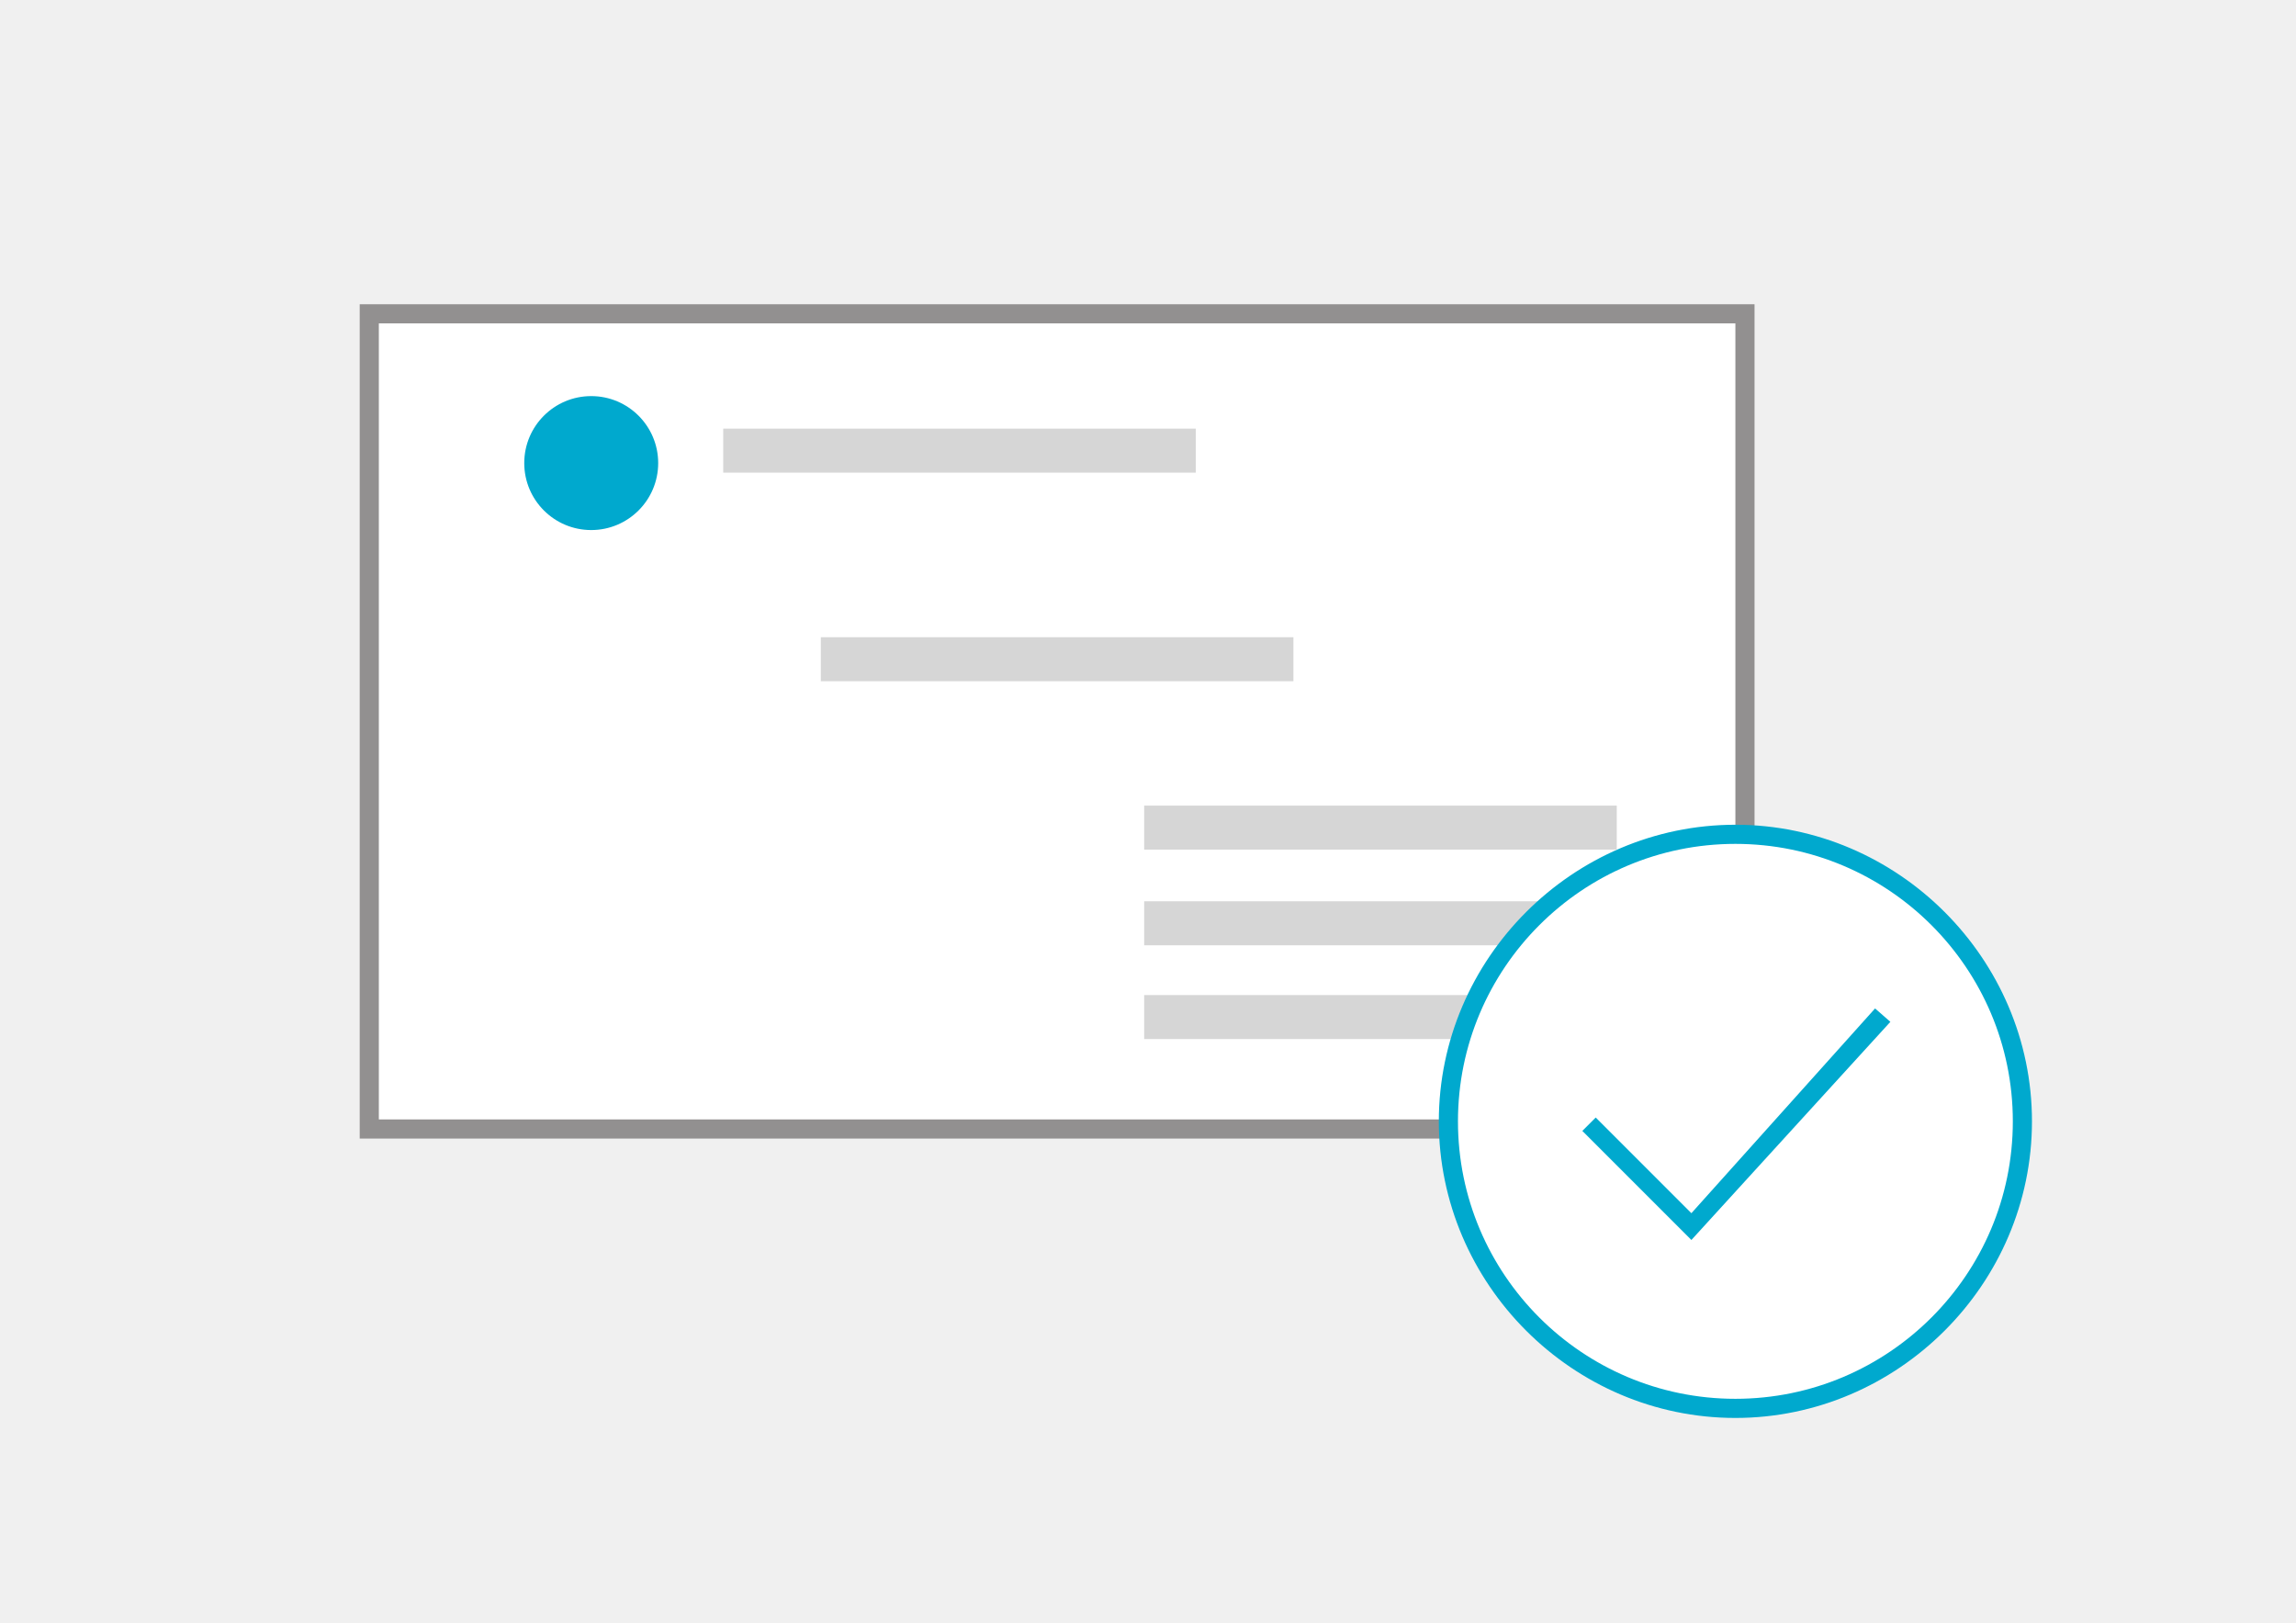
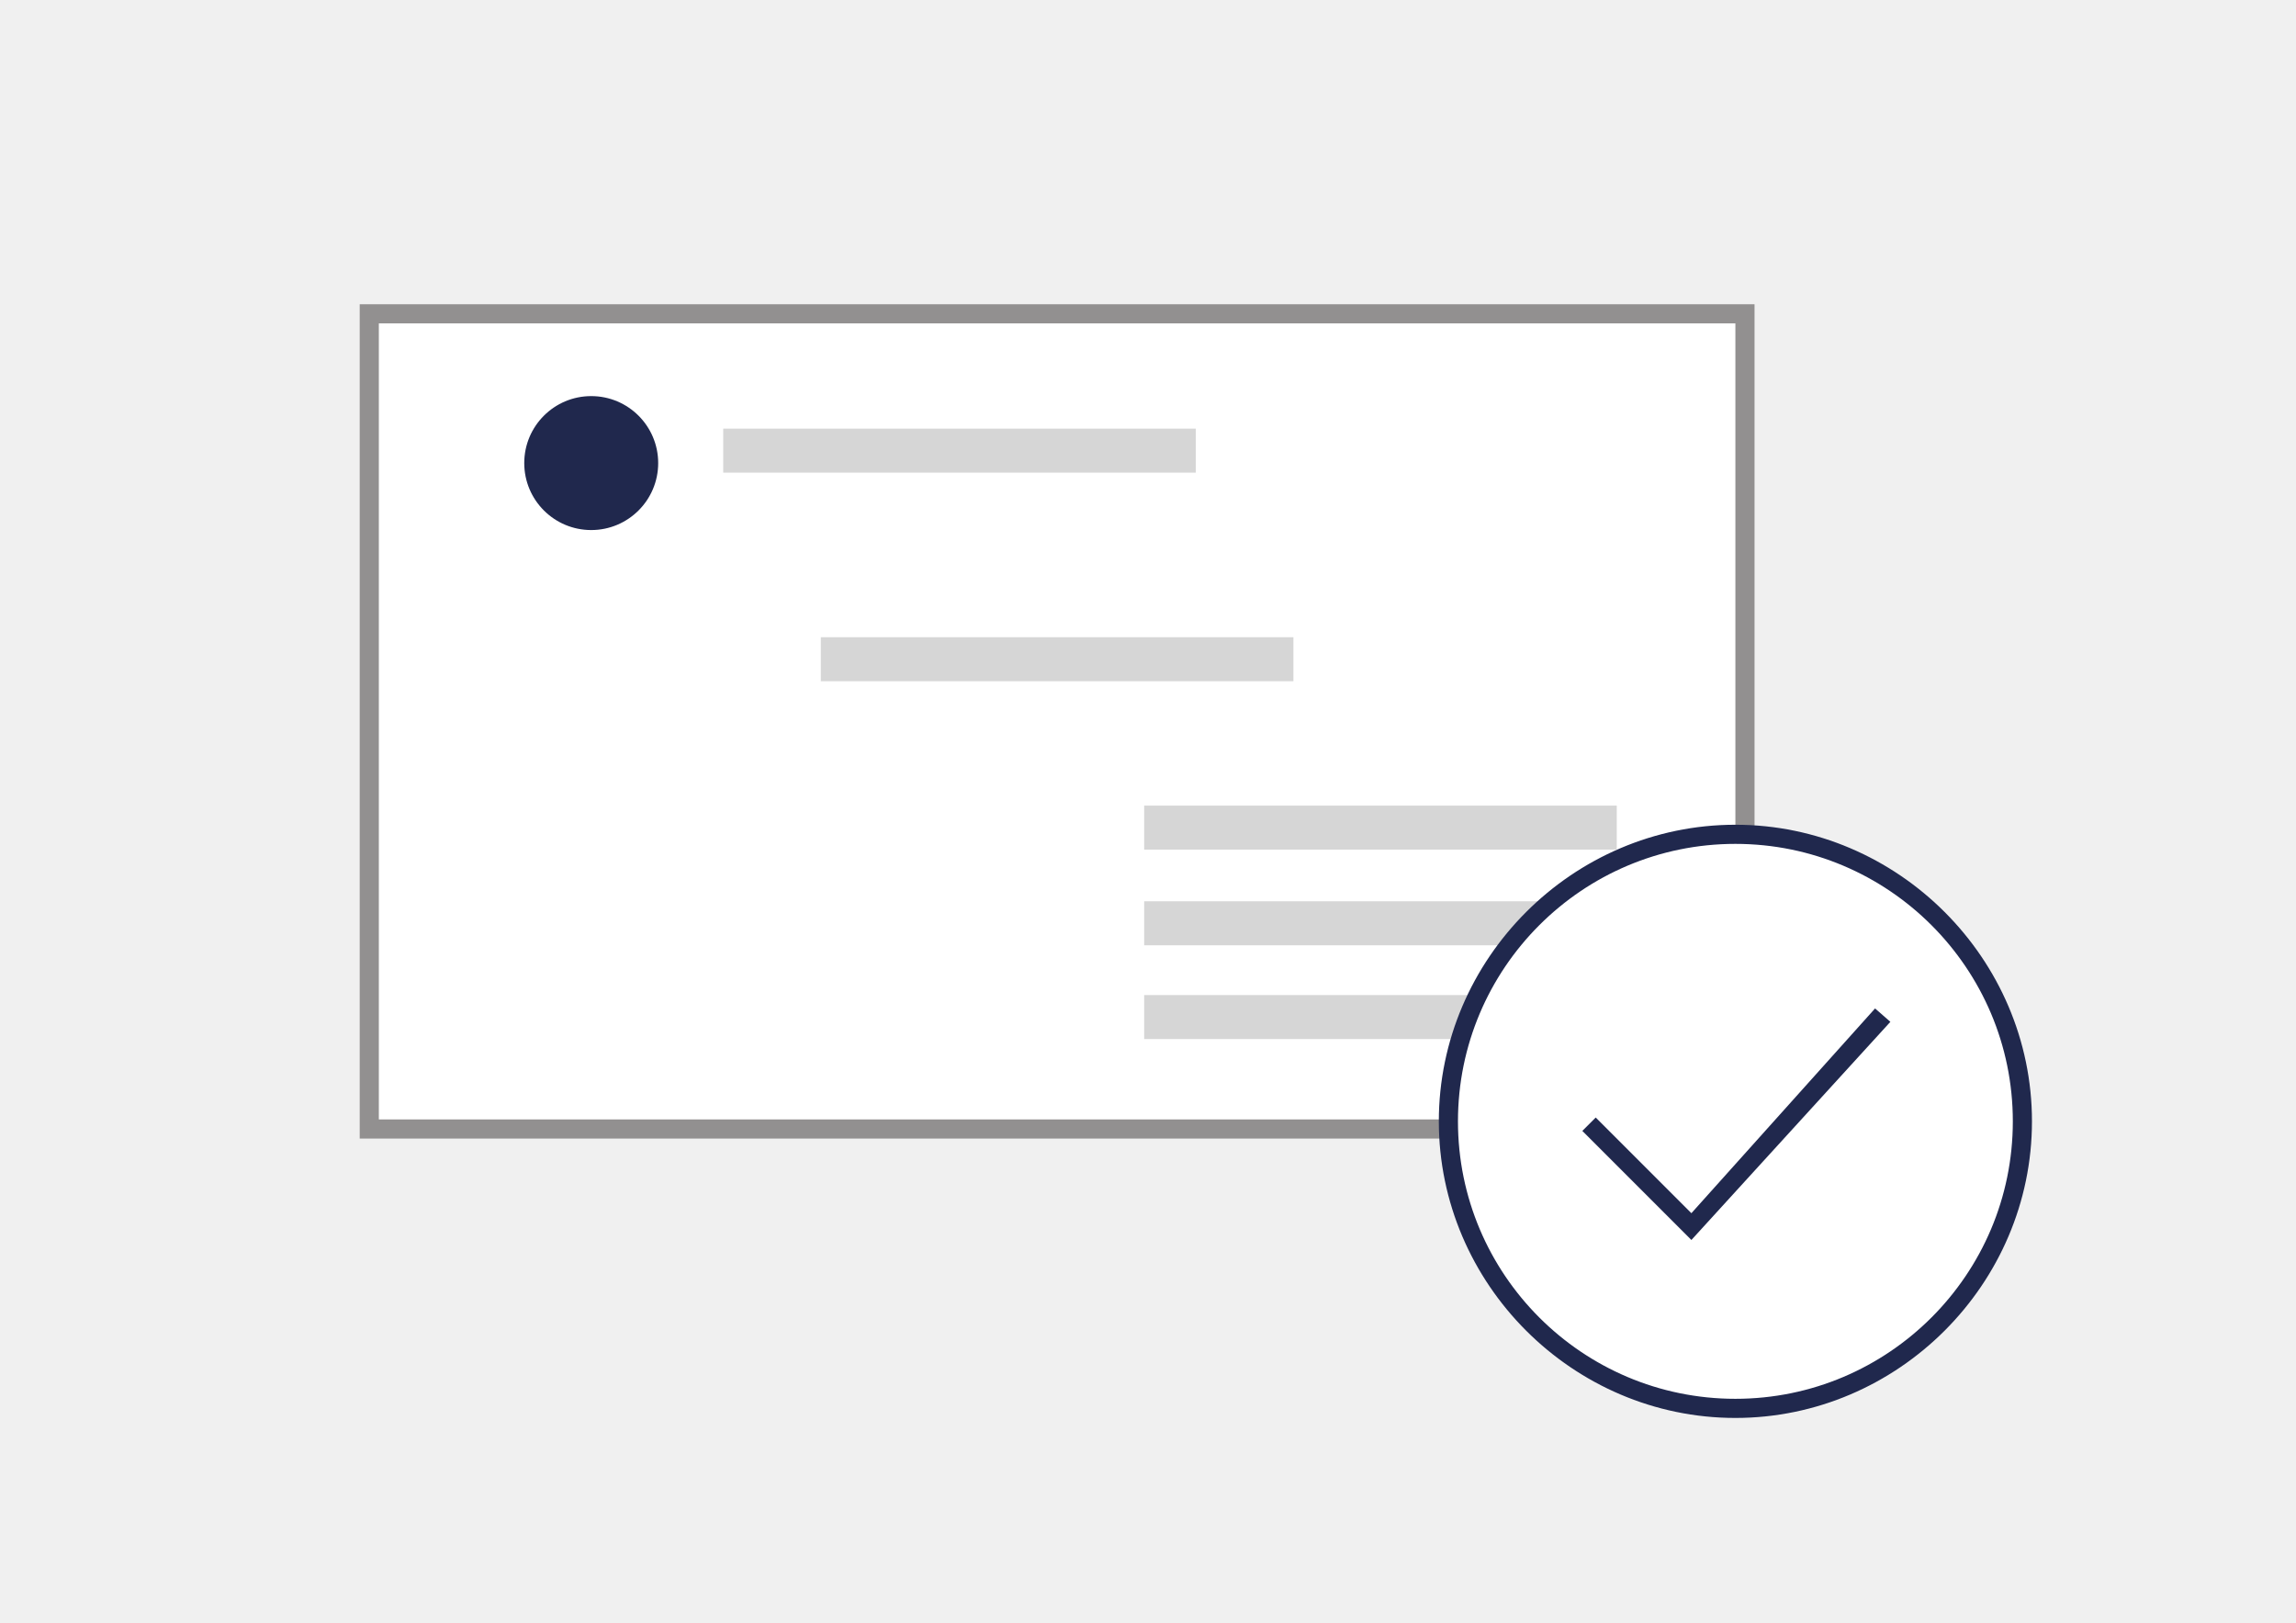
<svg xmlns="http://www.w3.org/2000/svg" version="1.1" id="Layer_1" x="0px" y="0px" viewBox="0 0 120 84.8" style="enable-background:new 0 0 120 84.8;" xml:space="preserve">
  <style type="text/css">
	.st0{fill:#FFFFFF;}
	.st1{fill:#929090;}
	.st2{fill:url(#SVGID_1_);}
	.st3{fill:#D6D6D6;}
	.st4{fill:url(#SVGID_2_);}
	.st5{fill:url(#SVGID_3_);}
</style>
  <g>
    <g>
      <g>
        <g>
          <rect x="19.3" y="16.4" class="st0" width="71.9" height="42.6" />
          <path class="st1" d="M91.7,59.5H18.8V15.9h72.9V59.5z M19.8,58.5h70.9V16.9H19.8V58.5z" />
        </g>
        <linearGradient id="SVGID_1_" gradientUnits="userSpaceOnUse" x1="27.421" y1="24.2" x2="34.392" y2="24.2">
-           <stop offset="0" style="stop-color:#00A9CE" />
-           <stop offset="1" style="stop-color:#00A9CE" />
+           <stop offset="0" style="stop-color:#20284D" />
+           <stop offset="1" style="stop-color:#20284D" />
        </linearGradient>
        <circle class="st2" cx="30.9" cy="24.2" r="3.5" />
        <rect x="37.8" y="22.4" class="st3" width="24.7" height="2.3" />
        <rect x="42.9" y="33.3" class="st3" width="24.7" height="2.3" />
        <rect x="59.8" y="42.1" class="st3" width="24.7" height="2.3" />
        <rect x="59.8" y="47.1" class="st3" width="24.7" height="2.3" />
        <rect x="59.8" y="52" class="st3" width="24.7" height="2.3" />
      </g>
    </g>
    <g>
      <g>
        <g>
          <circle class="st0" cx="90.7" cy="58.6" r="15" />
          <linearGradient id="SVGID_2_" gradientUnits="userSpaceOnUse" x1="75.194" y1="58.578" x2="106.194" y2="58.578">
-             <stop offset="0" style="stop-color:#00A9CE" />
-             <stop offset="1" style="stop-color:#00A9CE" />
+             <stop offset="0" style="stop-color:#20284D" />
+             <stop offset="1" style="stop-color:#20284D" />
          </linearGradient>
          <path class="st4" d="M90.7,74.1c-8.5,0-15.5-7-15.5-15.5s7-15.5,15.5-15.5s15.5,7,15.5,15.5S99.2,74.1,90.7,74.1z M90.7,44.1      c-8,0-14.5,6.5-14.5,14.5s6.5,14.5,14.5,14.5s14.5-6.5,14.5-14.5S98.7,44.1,90.7,44.1z" />
        </g>
        <g>
          <polyline class="st0" points="83,58.7 88.4,64.1 98.4,53.1     " />
          <linearGradient id="SVGID_3_" gradientUnits="userSpaceOnUse" x1="82.654" y1="58.773" x2="98.752" y2="58.773">
-             <stop offset="0" style="stop-color:#00A9CE" />
-             <stop offset="1" style="stop-color:#00A9CE" />
+             <stop offset="0" style="stop-color:#20284D" />
+             <stop offset="1" style="stop-color:#20284D" />
          </linearGradient>
          <polygon class="st5" points="88.4,64.8 82.7,59.1 83.4,58.4 88.4,63.4 98,52.7 98.8,53.4     " />
        </g>
      </g>
    </g>
  </g>
</svg>
